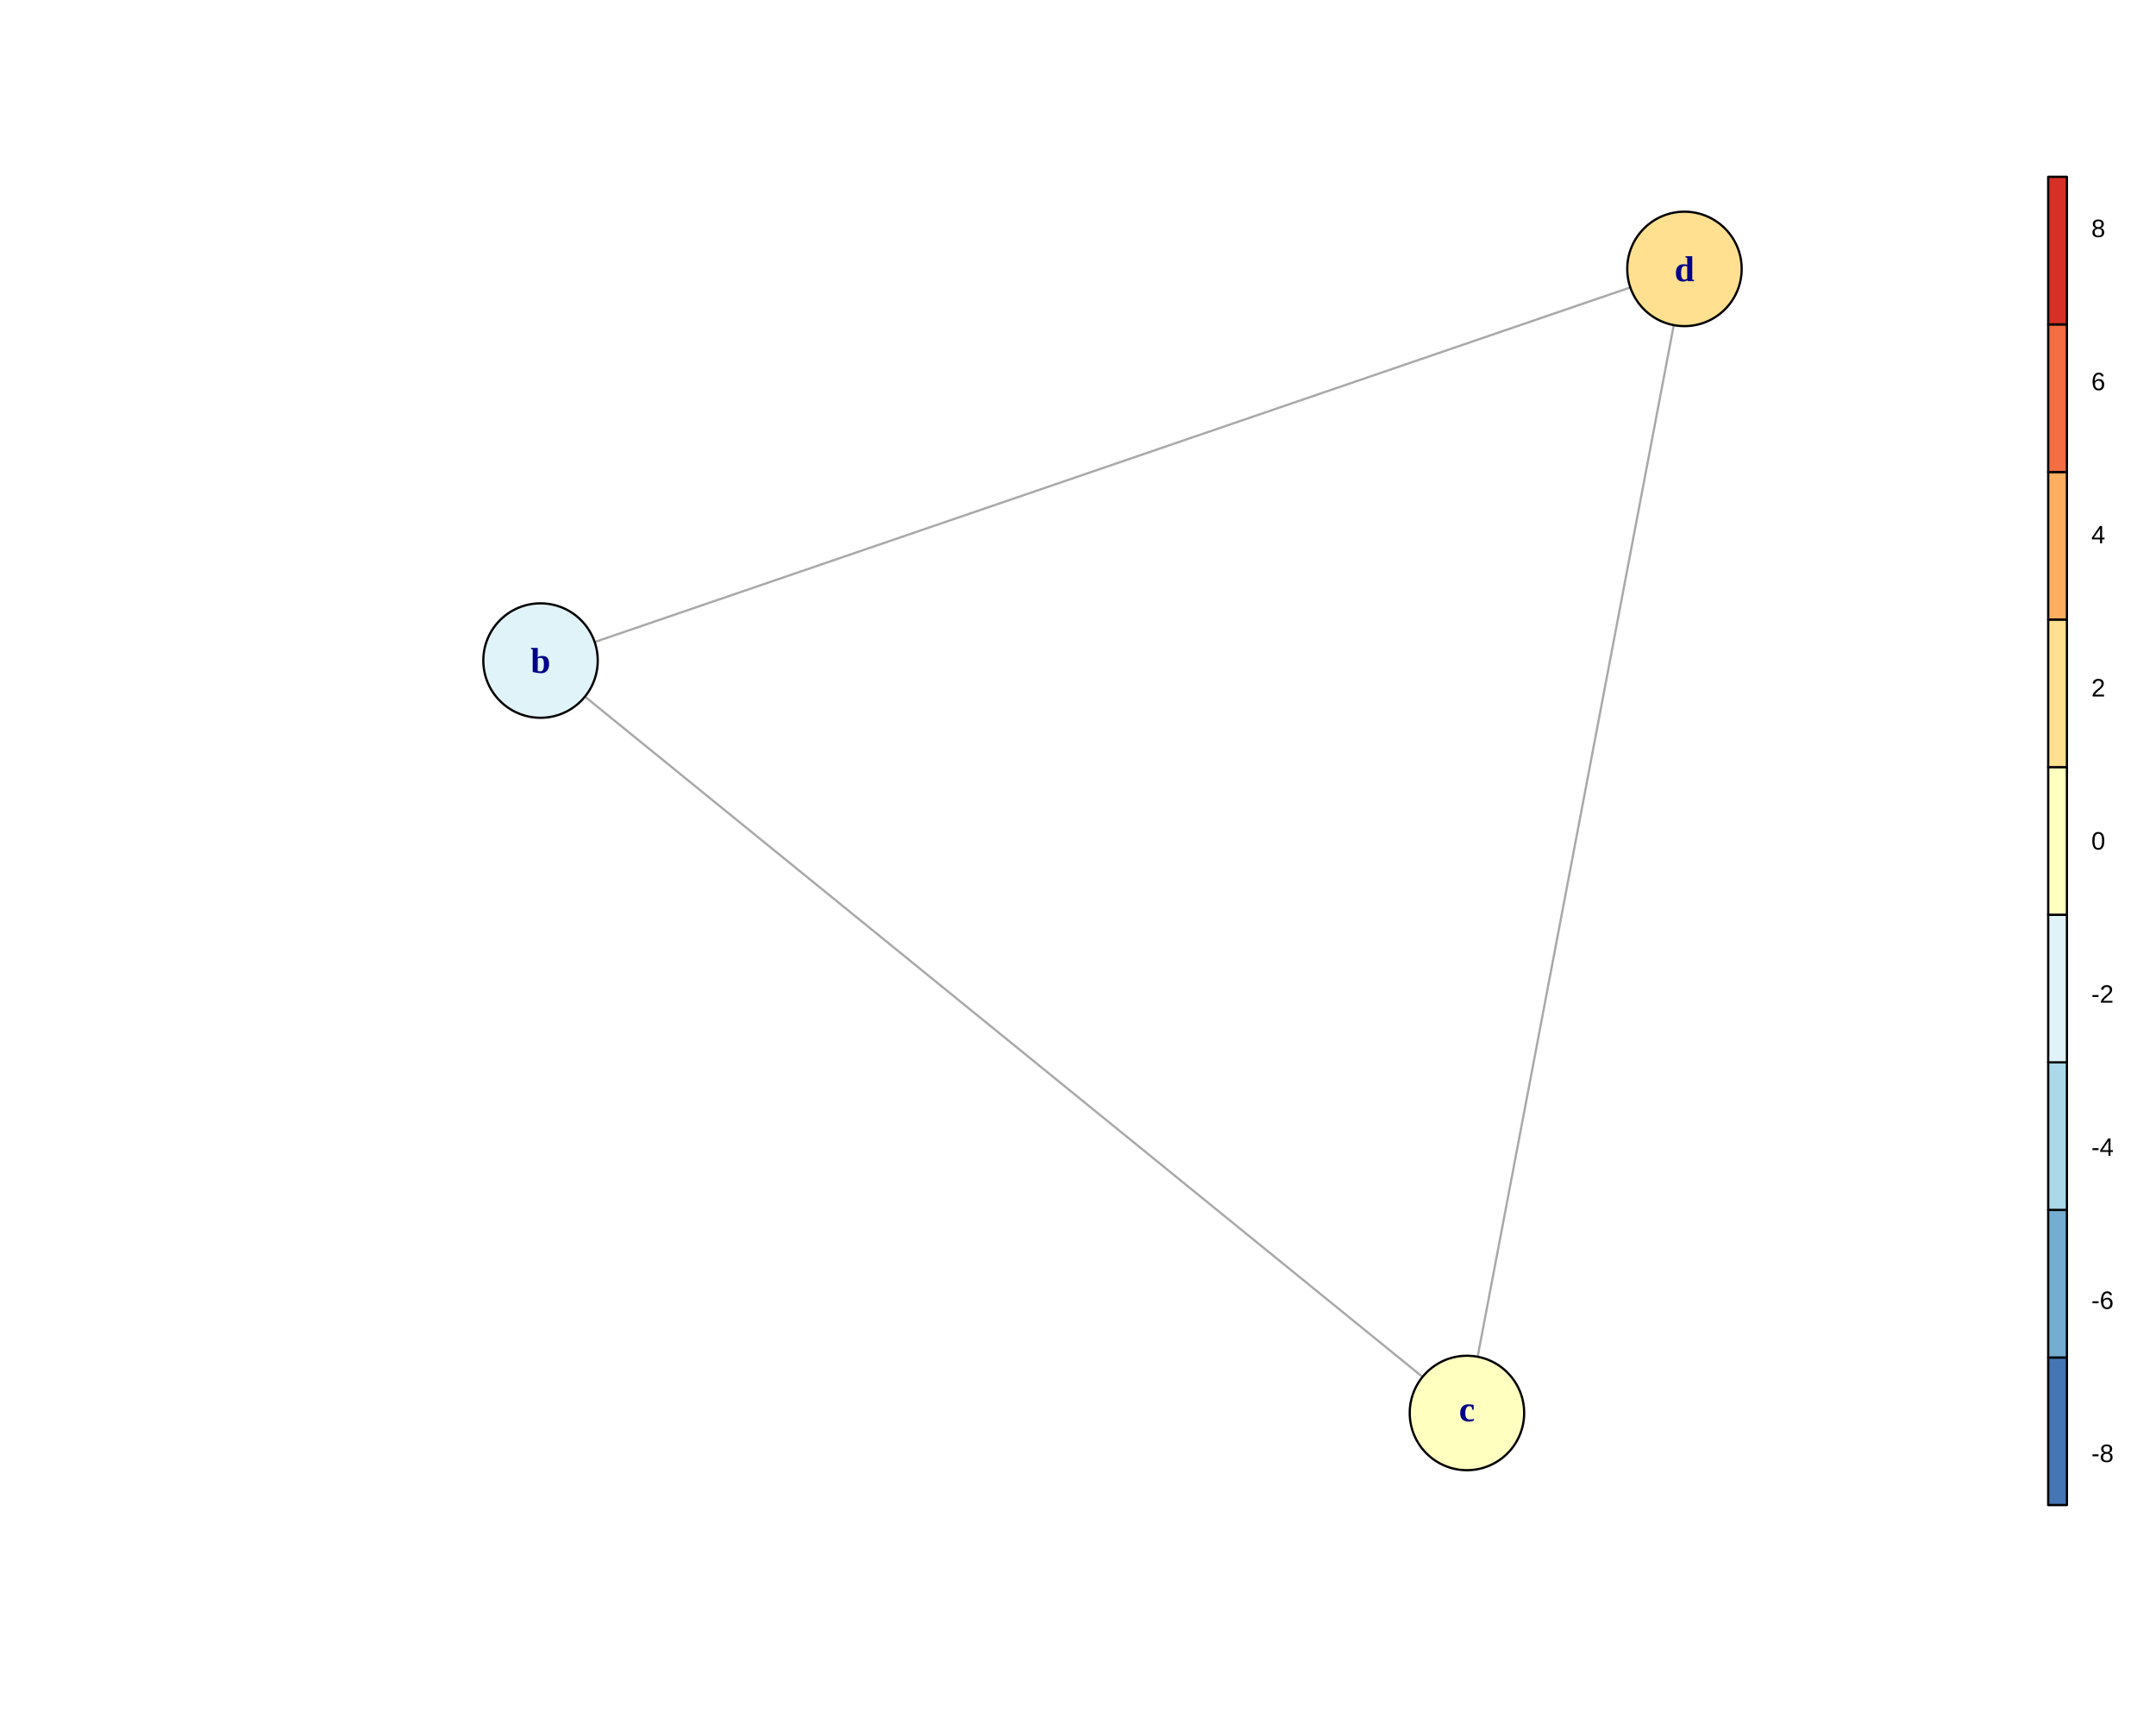
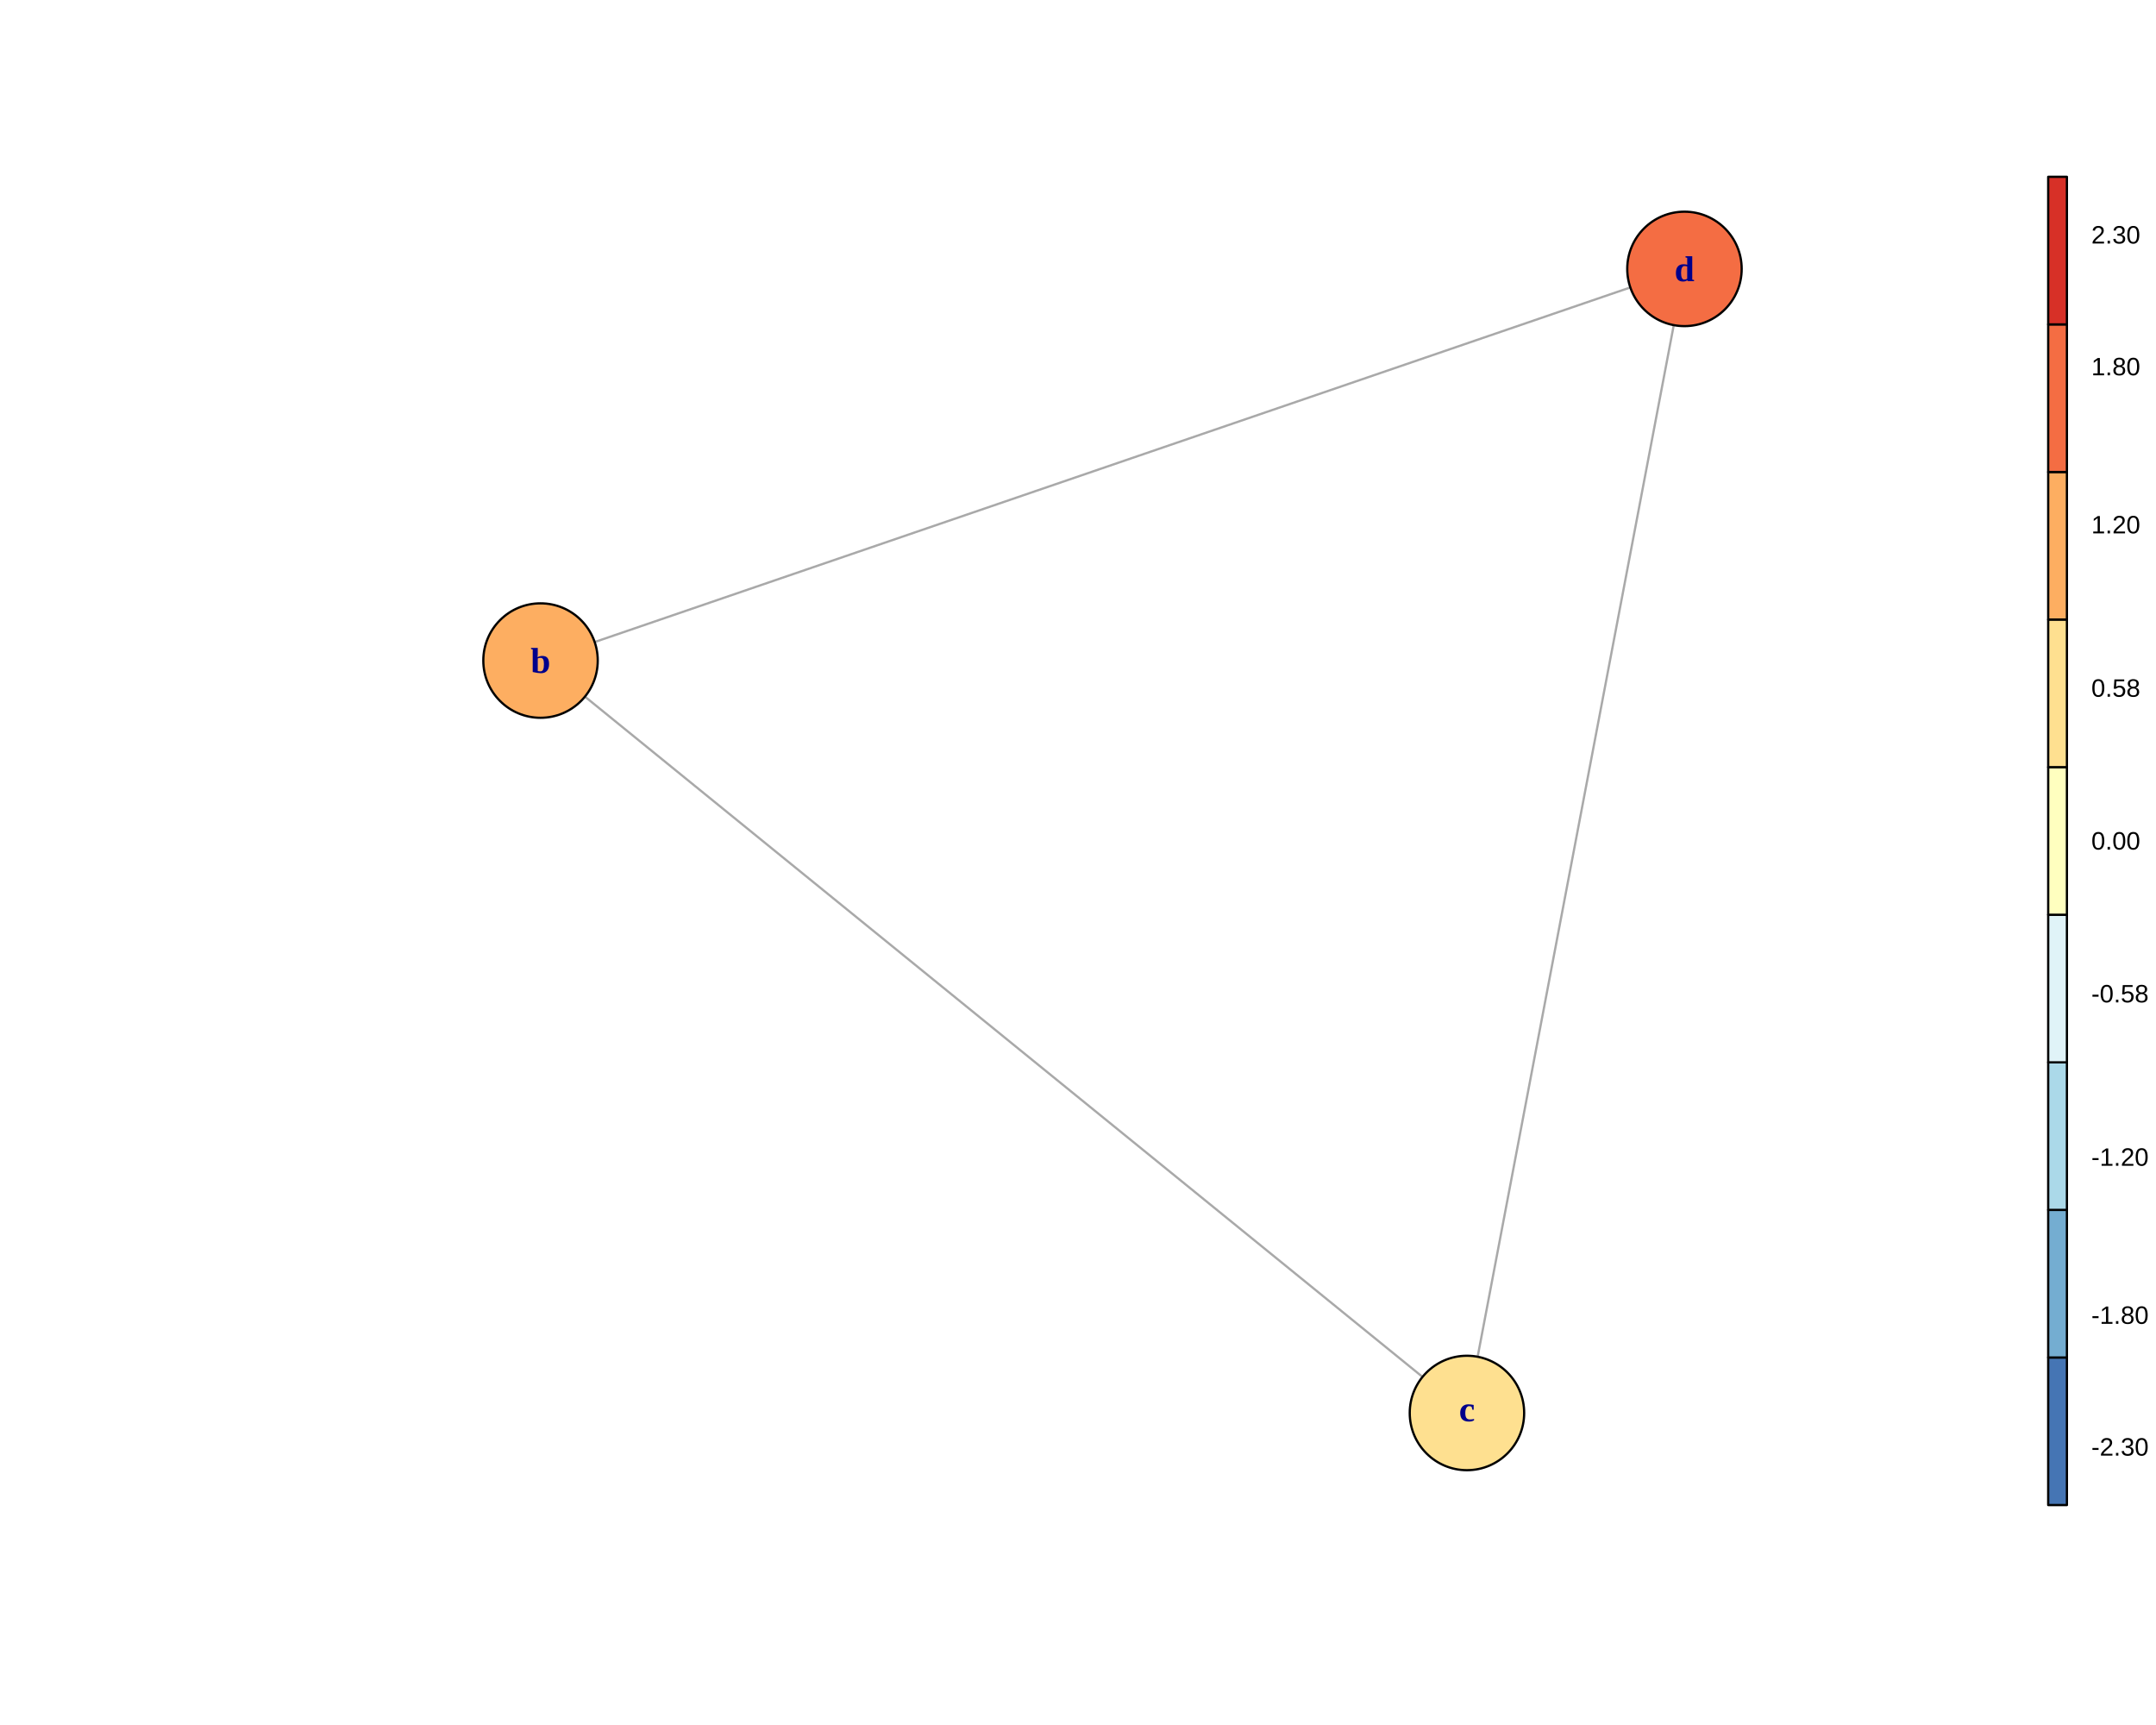
<svg xmlns="http://www.w3.org/2000/svg" viewBox="0 0 720.00 576.00">
  <defs>
    <style type="text/css">
    line, polyline, polygon, path, rect, circle {
      fill: none;
      stroke: #000000;
      stroke-linecap: round;
      stroke-linejoin: round;
      stroke-miterlimit: 10.00;
    }
  </style>
  </defs>
  <rect width="100%" height="100%" style="stroke: none; fill: #FFFFFF;" />
  <defs>
    <clipPath id="cpNTkuMDR8Njg0LjAwfDUwMi41Nnw1OS4wNA==">
      <rect x="59.04" y="59.04" width="624.96" height="443.52" />
    </clipPath>
  </defs>
  <line x1="194.07" y1="215.93" x2="548.97" y2="94.43" style="stroke-width: 0.75; stroke: #A9A9A9;" clip-path="url(#cpNTkuMDR8Njg0LjAwfDUwMi41Nnw1OS4wNA==)" />
  <line x1="191.63" y1="229.60" x2="478.77" y2="462.78" style="stroke-width: 0.75; stroke: #A9A9A9;" clip-path="url(#cpNTkuMDR8Njg0LjAwfDUwMi41Nnw1OS4wNA==)" />
  <line x1="559.85" y1="103.87" x2="492.57" y2="457.73" style="stroke-width: 0.75; stroke: #A9A9A9;" clip-path="url(#cpNTkuMDR8Njg0LjAwfDUwMi41Nnw1OS4wNA==)" />
-   <circle cx="180.51" cy="220.57" r="14.33pt" style="stroke-width: 0.75; fill: #E0F3F8;" clip-path="url(#cpNTkuMDR8Njg0LjAwfDUwMi41Nnw1OS4wNA==)" />
-   <circle cx="562.53" cy="89.79" r="14.33pt" style="stroke-width: 0.75; fill: #FEE090;" clip-path="url(#cpNTkuMDR8Njg0LjAwfDUwMi41Nnw1OS4wNA==)" />
-   <circle cx="489.89" cy="471.81" r="14.33pt" style="stroke-width: 0.75; fill: #FFFFBF;" clip-path="url(#cpNTkuMDR8Njg0LjAwfDUwMi41Nnw1OS4wNA==)" />
+   <circle cx="180.51" cy="220.57" r="14.33pt" style="stroke-width: 0.75; fill: #FDAE61;" clip-path="url(#cpNTkuMDR8Njg0LjAwfDUwMi41Nnw1OS4wNA==)" />
+   <circle cx="562.53" cy="89.79" r="14.33pt" style="stroke-width: 0.75; fill: #F46D43;" clip-path="url(#cpNTkuMDR8Njg0LjAwfDUwMi41Nnw1OS4wNA==)" />
+   <circle cx="489.89" cy="471.81" r="14.33pt" style="stroke-width: 0.75; fill: #FEE090;" clip-path="url(#cpNTkuMDR8Njg0LjAwfDUwMi41Nnw1OS4wNA==)" />
  <defs>
    <clipPath id="cpMC4wMHw3MjAuMDB8NTc2LjAwfDAuMDA=">
      <rect x="0.00" y="0.00" width="720.00" height="576.00" />
    </clipPath>
  </defs>
  <g clip-path="url(#cpMC4wMHw3MjAuMDB8NTc2LjAwfDAuMDA=)">
    <text x="177.18" y="224.67" style="font-size: 12.00px; font-weight: bold; fill: #00008B; font-family: Liberation Serif;" textLength="6.67px" lengthAdjust="spacingAndGlyphs">b</text>
  </g>
  <g clip-path="url(#cpMC4wMHw3MjAuMDB8NTc2LjAwfDAuMDA=)">
    <text x="559.19" y="93.89" style="font-size: 12.00px; font-weight: bold; fill: #00008B; font-family: Liberation Serif;" textLength="6.67px" lengthAdjust="spacingAndGlyphs">d</text>
  </g>
  <g clip-path="url(#cpMC4wMHw3MjAuMDB8NTc2LjAwfDAuMDA=)">
    <text x="487.23" y="474.58" style="font-size: 12.00px; font-weight: bold; fill: #00008B; font-family: Liberation Serif;" textLength="5.33px" lengthAdjust="spacingAndGlyphs">c</text>
  </g>
  <polygon points="684.00,502.56 684.00,453.28 690.25,453.28 690.25,502.56 " style="stroke-width: 0.75; fill: #4575B4;" clip-path="url(#cpMC4wMHw3MjAuMDB8NTc2LjAwfDAuMDA=)" />
  <polygon points="684.00,453.28 684.00,404.00 690.25,404.00 690.25,453.28 " style="stroke-width: 0.75; fill: #74ADD1;" clip-path="url(#cpMC4wMHw3MjAuMDB8NTc2LjAwfDAuMDA=)" />
  <polygon points="684.00,404.00 684.00,354.72 690.25,354.72 690.25,404.00 " style="stroke-width: 0.75; fill: #ABD9E9;" clip-path="url(#cpMC4wMHw3MjAuMDB8NTc2LjAwfDAuMDA=)" />
  <polygon points="684.00,354.72 684.00,305.44 690.25,305.44 690.25,354.72 " style="stroke-width: 0.75; fill: #E0F3F8;" clip-path="url(#cpMC4wMHw3MjAuMDB8NTc2LjAwfDAuMDA=)" />
  <polygon points="684.00,305.44 684.00,256.16 690.25,256.16 690.25,305.44 " style="stroke-width: 0.75; fill: #FFFFBF;" clip-path="url(#cpMC4wMHw3MjAuMDB8NTc2LjAwfDAuMDA=)" />
  <polygon points="684.00,256.16 684.00,206.88 690.25,206.88 690.25,256.16 " style="stroke-width: 0.75; fill: #FEE090;" clip-path="url(#cpMC4wMHw3MjAuMDB8NTc2LjAwfDAuMDA=)" />
  <polygon points="684.00,206.88 684.00,157.60 690.25,157.60 690.25,206.88 " style="stroke-width: 0.75; fill: #FDAE61;" clip-path="url(#cpMC4wMHw3MjAuMDB8NTc2LjAwfDAuMDA=)" />
  <polygon points="684.00,157.60 684.00,108.32 690.25,108.32 690.25,157.60 " style="stroke-width: 0.75; fill: #F46D43;" clip-path="url(#cpMC4wMHw3MjAuMDB8NTc2LjAwfDAuMDA=)" />
  <polygon points="684.00,108.32 684.00,59.04 690.25,59.04 690.25,108.32 " style="stroke-width: 0.75; fill: #D73027;" clip-path="url(#cpMC4wMHw3MjAuMDB8NTc2LjAwfDAuMDA=)" />
  <g clip-path="url(#cpMC4wMHw3MjAuMDB8NTc2LjAwfDAuMDA=)">
-     <text x="698.40" y="488.19" style="font-size: 8.40px; font-family: Liberation Sans;" textLength="7.47px" lengthAdjust="spacingAndGlyphs">-8</text>
+     <text x="698.40" y="486.05" style="font-size: 8.40px; font-family: Liberation Sans;" textLength="19.14px" lengthAdjust="spacingAndGlyphs">-2.30</text>
  </g>
  <g clip-path="url(#cpMC4wMHw3MjAuMDB8NTc2LjAwfDAuMDA=)">
-     <text x="698.40" y="437.07" style="font-size: 8.40px; font-family: Liberation Sans;" textLength="7.47px" lengthAdjust="spacingAndGlyphs">-6</text>
+     <text x="698.40" y="442.05" style="font-size: 8.40px; font-family: Liberation Sans;" textLength="19.14px" lengthAdjust="spacingAndGlyphs">-1.80</text>
  </g>
  <g clip-path="url(#cpMC4wMHw3MjAuMDB8NTc2LjAwfDAuMDA=)">
-     <text x="698.40" y="385.94" style="font-size: 8.40px; font-family: Liberation Sans;" textLength="7.47px" lengthAdjust="spacingAndGlyphs">-4</text>
+     <text x="698.40" y="389.26" style="font-size: 8.40px; font-family: Liberation Sans;" textLength="19.14px" lengthAdjust="spacingAndGlyphs">-1.20</text>
  </g>
  <g clip-path="url(#cpMC4wMHw3MjAuMDB8NTc2LjAwfDAuMDA=)">
-     <text x="698.40" y="334.81" style="font-size: 8.40px; font-family: Liberation Sans;" textLength="7.47px" lengthAdjust="spacingAndGlyphs">-2</text>
+     <text x="698.40" y="334.71" style="font-size: 8.40px; font-family: Liberation Sans;" textLength="19.14px" lengthAdjust="spacingAndGlyphs">-0.58</text>
  </g>
  <g clip-path="url(#cpMC4wMHw3MjAuMDB8NTc2LjAwfDAuMDA=)">
-     <text x="698.40" y="283.68" style="font-size: 8.40px; font-family: Liberation Sans;" textLength="4.67px" lengthAdjust="spacingAndGlyphs">0</text>
+     <text x="698.40" y="283.68" style="font-size: 8.40px; font-family: Liberation Sans;" textLength="16.34px" lengthAdjust="spacingAndGlyphs">0.00</text>
  </g>
  <g clip-path="url(#cpMC4wMHw3MjAuMDB8NTc2LjAwfDAuMDA=)">
-     <text x="698.40" y="232.56" style="font-size: 8.40px; font-family: Liberation Sans;" textLength="4.67px" lengthAdjust="spacingAndGlyphs">2</text>
+     <text x="698.40" y="232.65" style="font-size: 8.40px; font-family: Liberation Sans;" textLength="16.34px" lengthAdjust="spacingAndGlyphs">0.58</text>
  </g>
  <g clip-path="url(#cpMC4wMHw3MjAuMDB8NTc2LjAwfDAuMDA=)">
-     <text x="698.40" y="181.43" style="font-size: 8.40px; font-family: Liberation Sans;" textLength="4.67px" lengthAdjust="spacingAndGlyphs">4</text>
+     <text x="698.40" y="178.10" style="font-size: 8.40px; font-family: Liberation Sans;" textLength="16.34px" lengthAdjust="spacingAndGlyphs">1.20</text>
  </g>
  <g clip-path="url(#cpMC4wMHw3MjAuMDB8NTc2LjAwfDAuMDA=)">
-     <text x="698.40" y="130.30" style="font-size: 8.40px; font-family: Liberation Sans;" textLength="4.67px" lengthAdjust="spacingAndGlyphs">6</text>
+     <text x="698.40" y="125.31" style="font-size: 8.40px; font-family: Liberation Sans;" textLength="16.34px" lengthAdjust="spacingAndGlyphs">1.80</text>
  </g>
  <g clip-path="url(#cpMC4wMHw3MjAuMDB8NTc2LjAwfDAuMDA=)">
-     <text x="698.40" y="79.17" style="font-size: 8.40px; font-family: Liberation Sans;" textLength="4.67px" lengthAdjust="spacingAndGlyphs">8</text>
+     <text x="698.40" y="81.32" style="font-size: 8.40px; font-family: Liberation Sans;" textLength="16.34px" lengthAdjust="spacingAndGlyphs">2.30</text>
  </g>
</svg>
